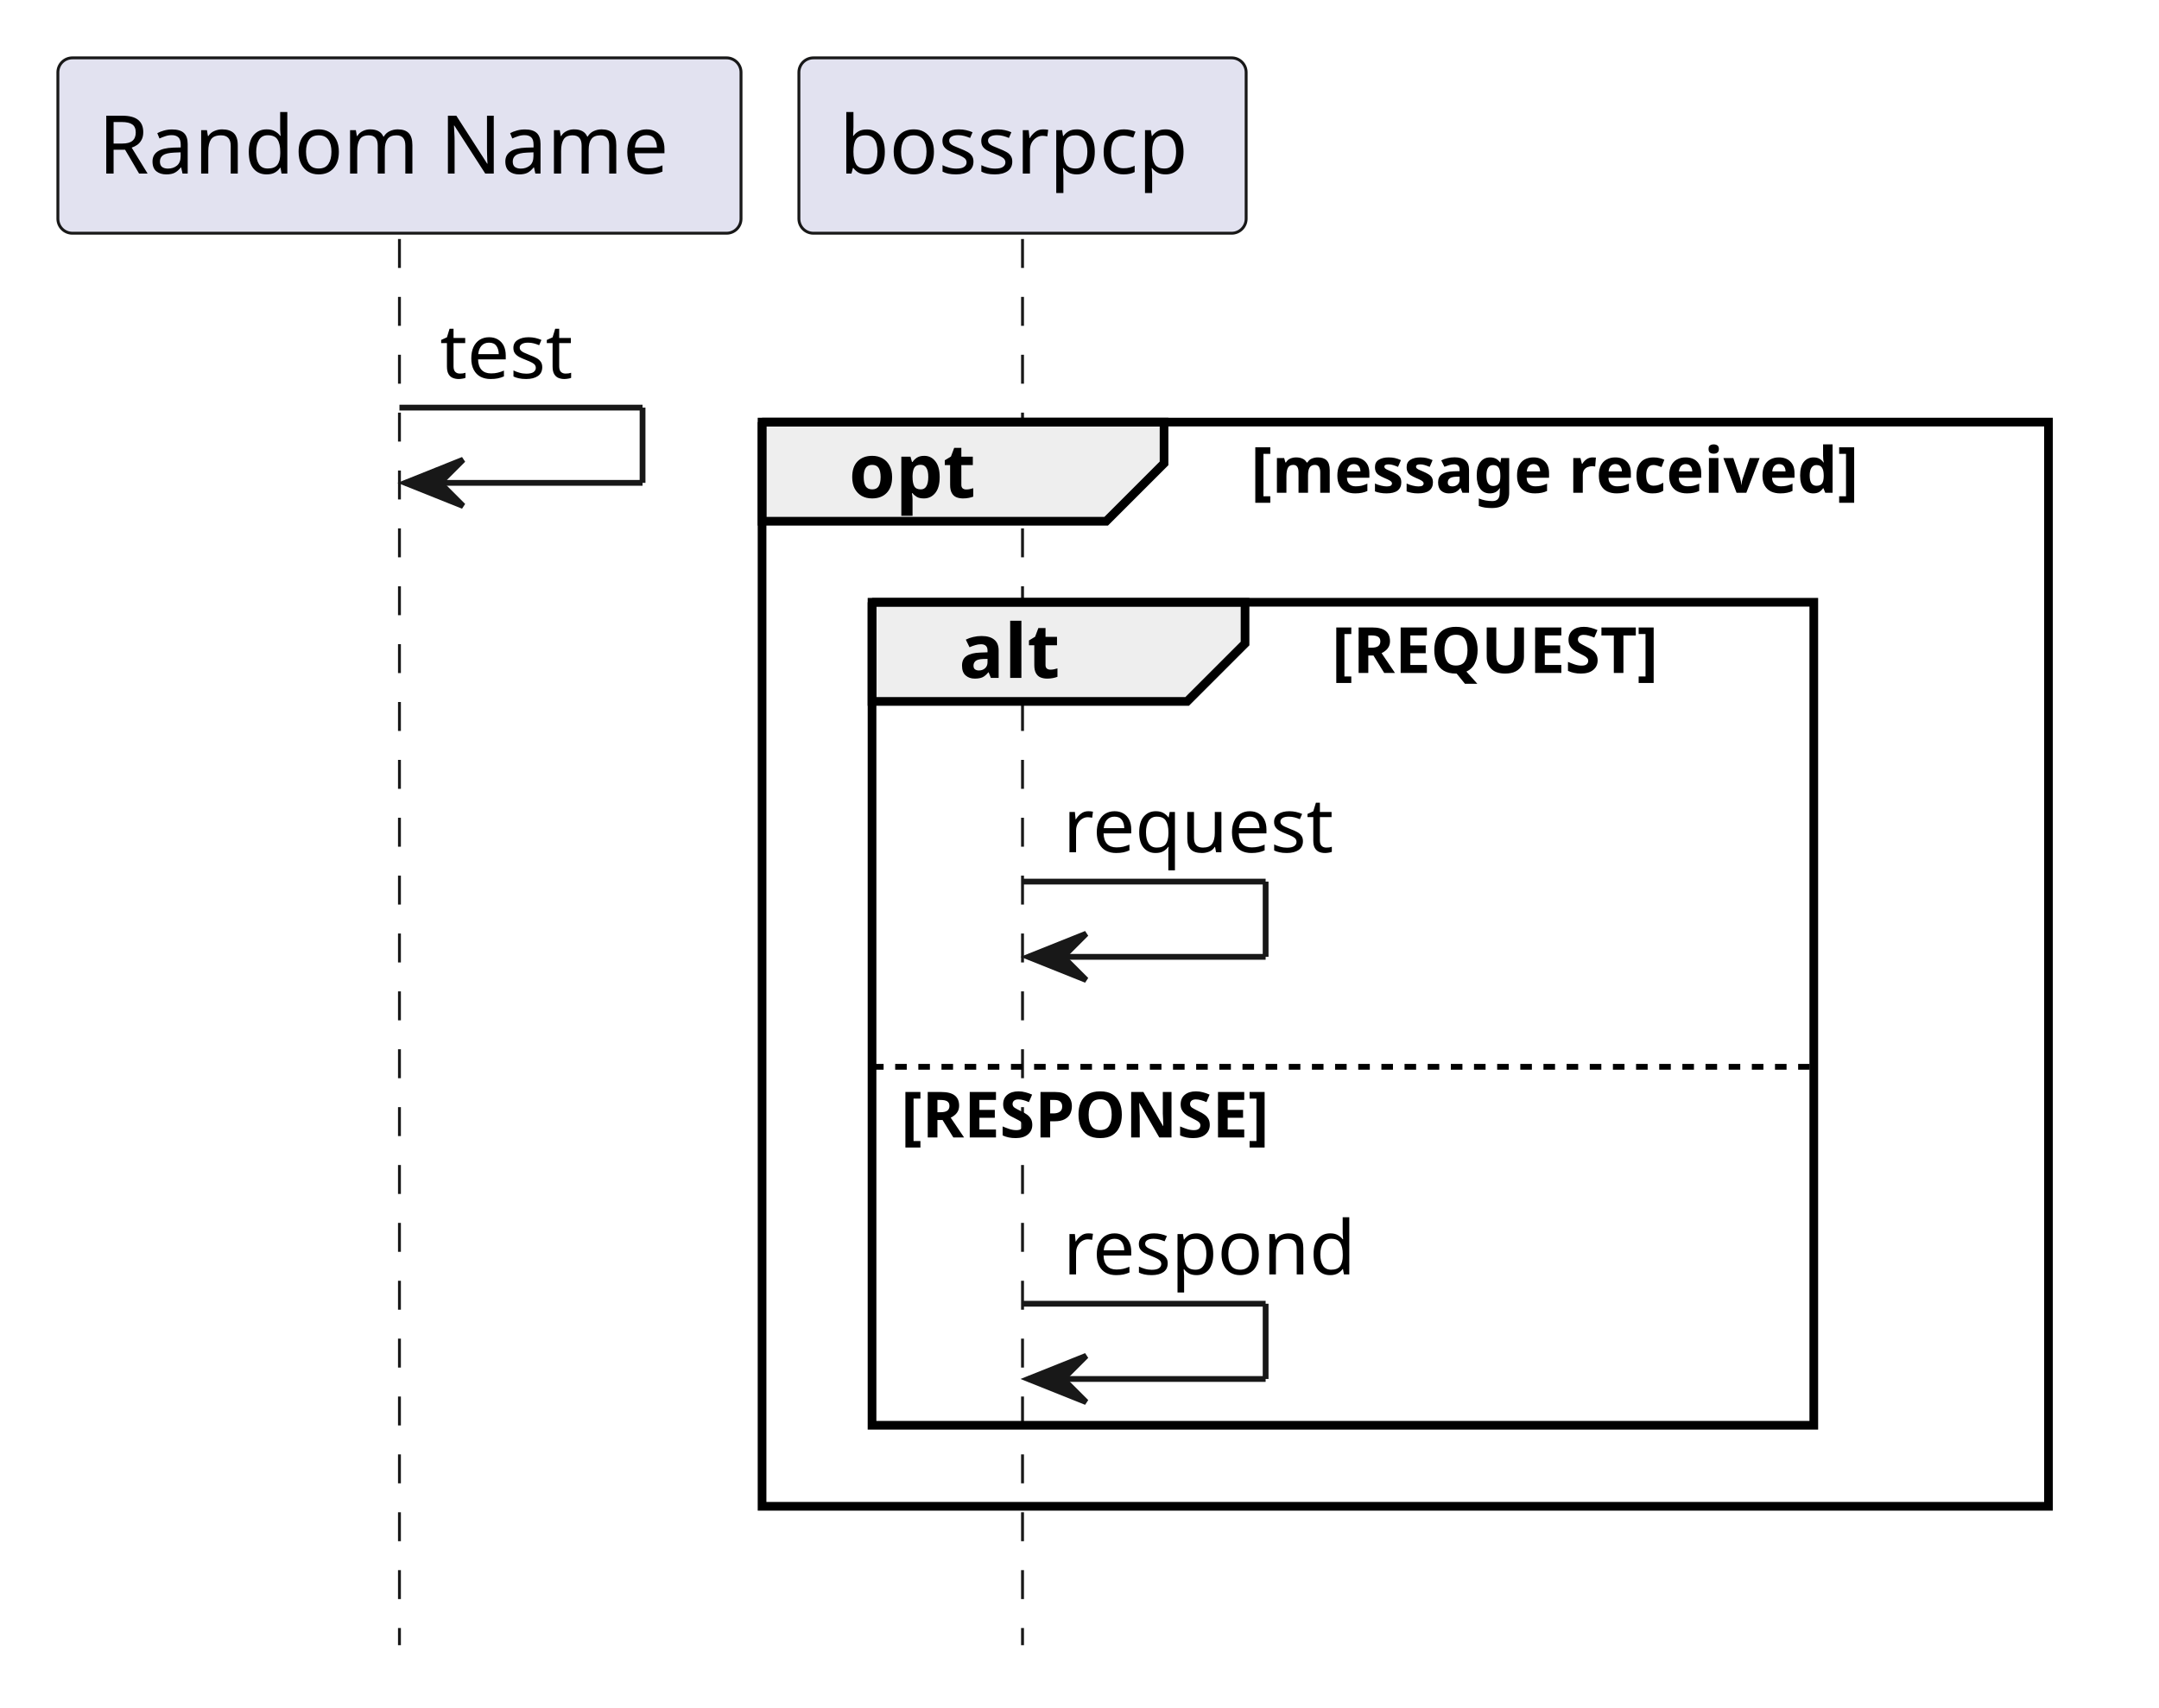
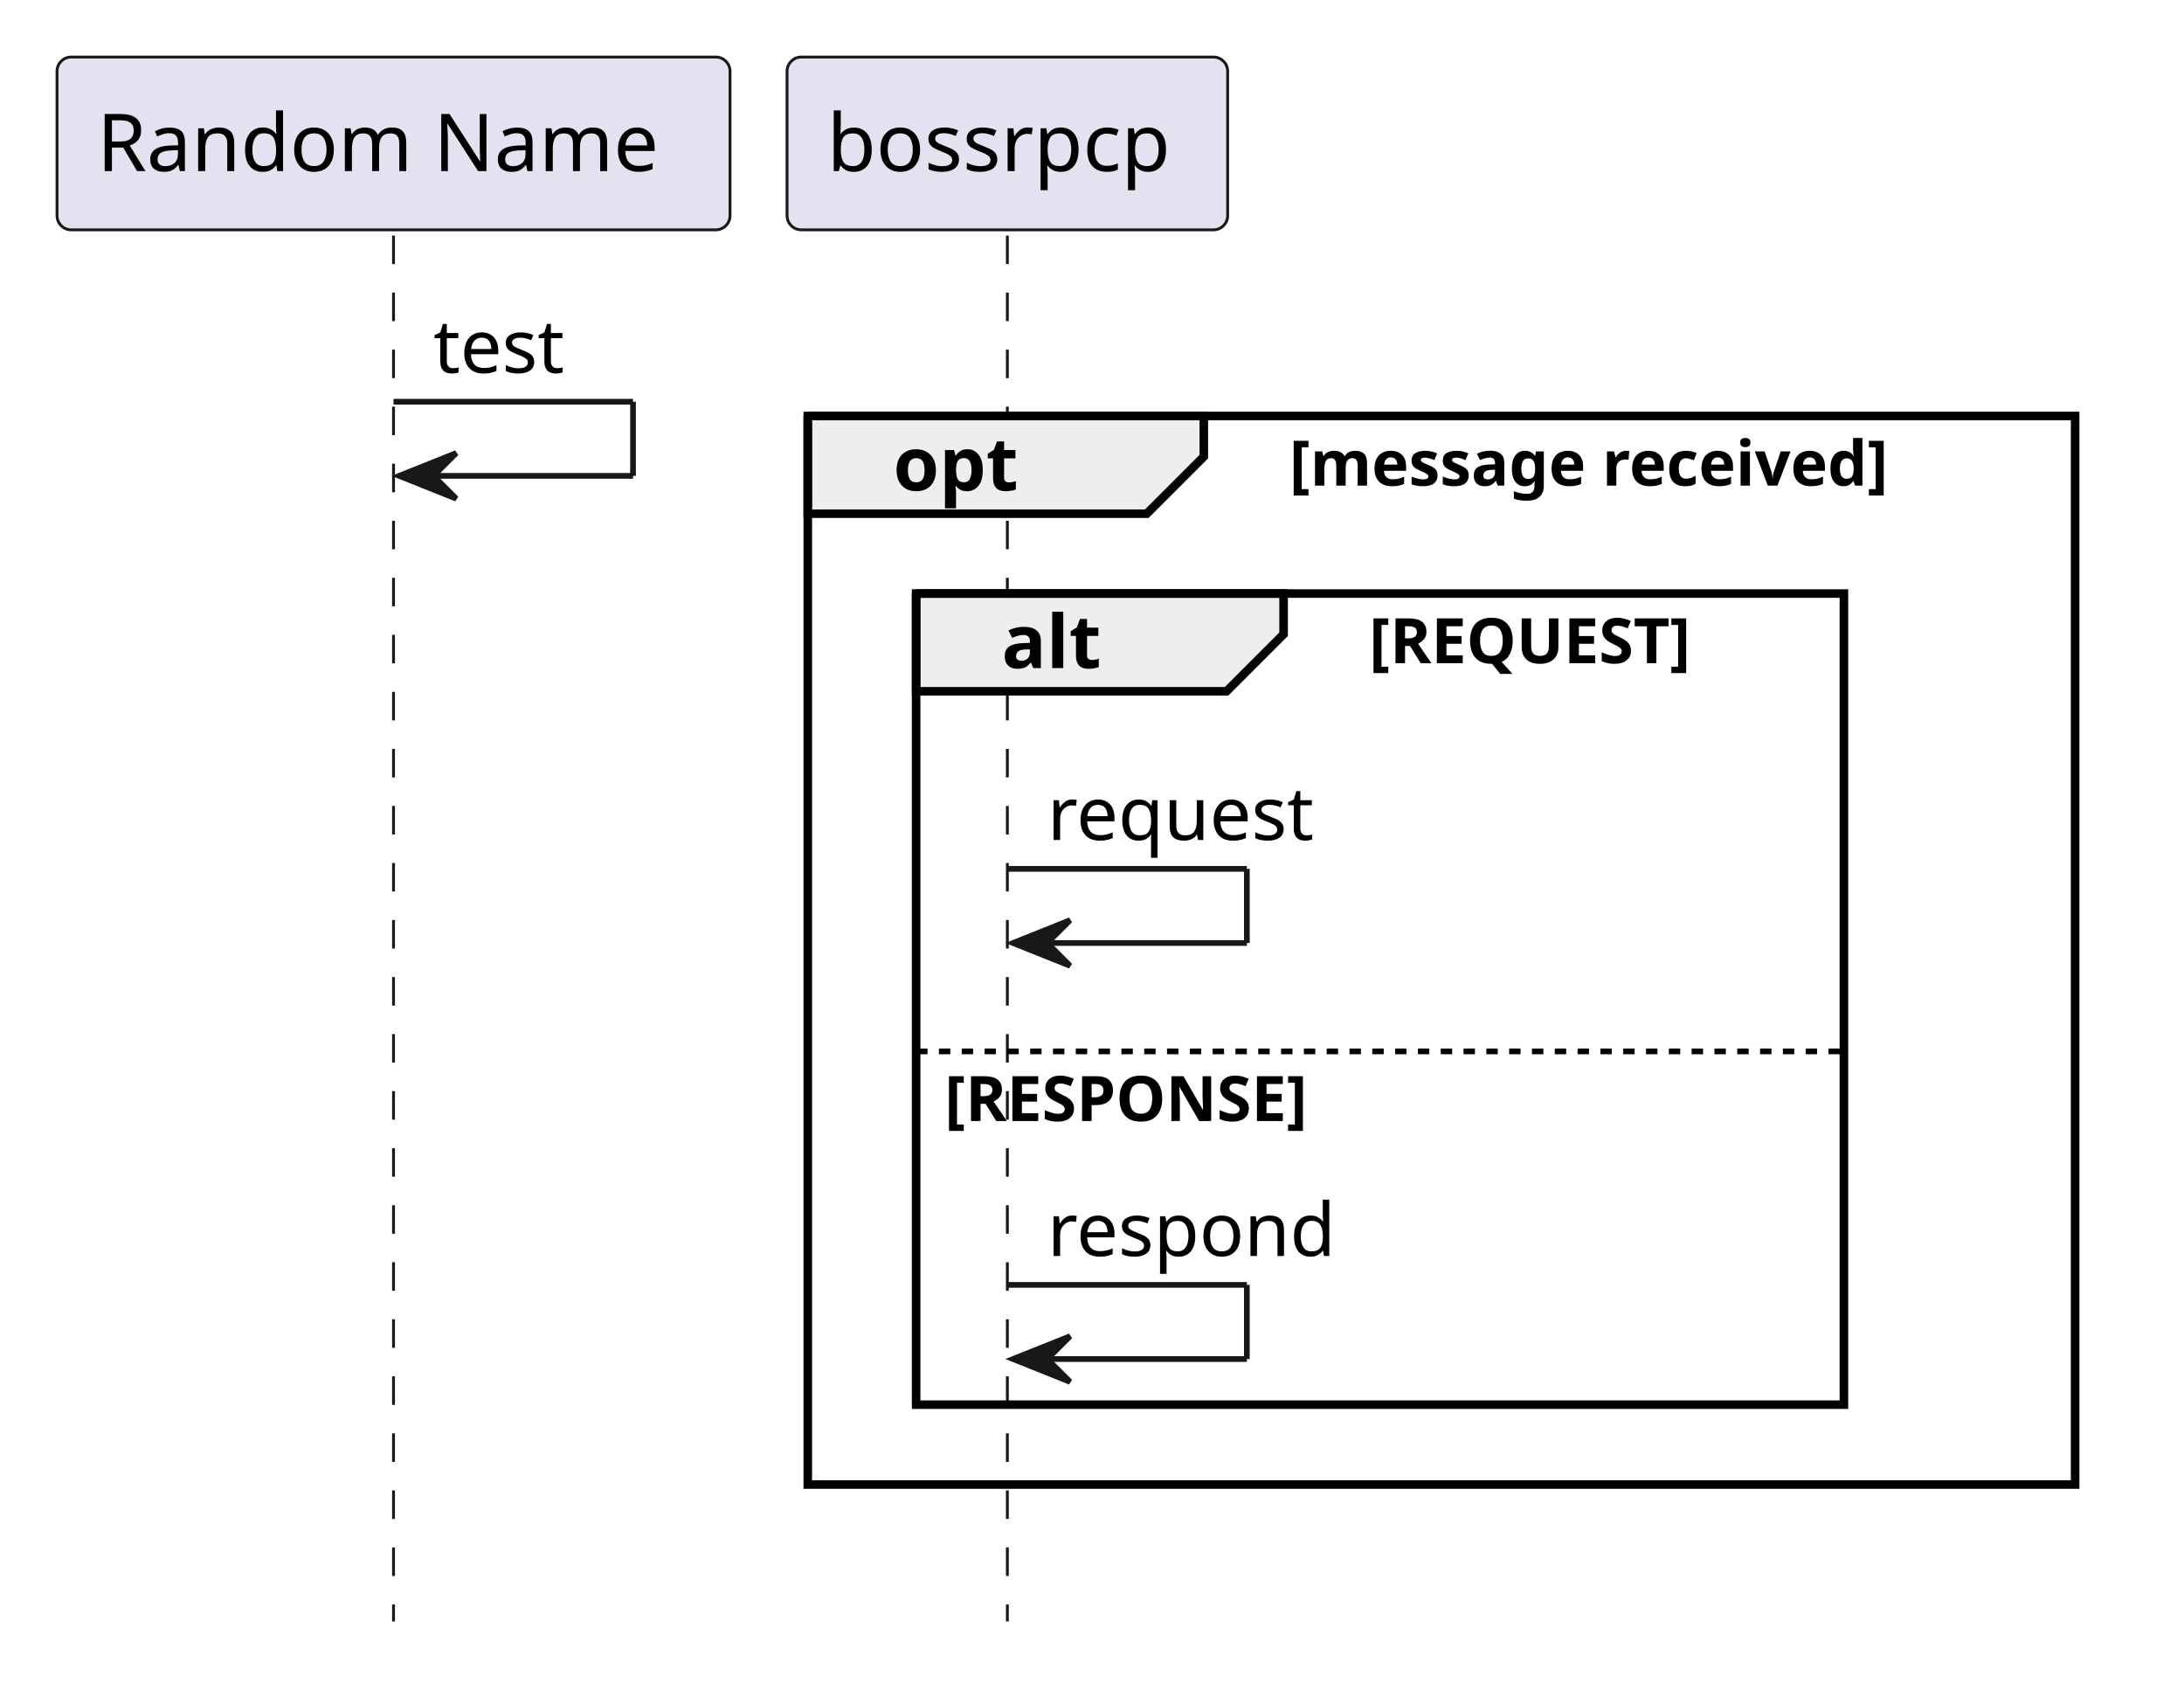
- <svg xmlns="http://www.w3.org/2000/svg" contentStyleType="text/css" data-diagram-type="SEQUENCE" height="295px" preserveAspectRatio="none" style="width:373px;height:295px;background:#FFFFFF;" version="1.1" viewBox="0 0 373 295" width="373px" zoomAndPan="magnify">
+ <svg xmlns="http://www.w3.org/2000/svg" contentStyleType="text/css" data-diagram-type="SEQUENCE" height="295px" preserveAspectRatio="none" style="width:383px;height:295px;background:#FFFFFF;" version="1.1" viewBox="0 0 383 295" width="383px" zoomAndPan="magnify">
  <defs />
  <g>
    <g>
      <rect fill="#000000" fill-opacity="0" height="242.969" width="8" x="65.511" y="41.297" />
      <line style="stroke:#181818;stroke-width:0.5;stroke-dasharray:5,5;" x1="69.011" x2="69.011" y1="41.297" y2="284.266" />
    </g>
    <g>
      <rect fill="#000000" fill-opacity="0" height="242.969" width="8" x="173.156" y="41.297" />
      <line style="stroke:#181818;stroke-width:0.5;stroke-dasharray:5,5;" x1="176.656" x2="176.656" y1="41.297" y2="284.266" />
    </g>
    <rect fill="#E2E2F0" height="30.297" rx="2.5" ry="2.5" style="stroke:#181818;stroke-width:0.5;" width="118.022" x="10" y="10" />
    <text fill="#000000" font-family="sans-serif" font-size="14" lengthAdjust="spacing" textLength="104.022" x="17" y="29.995">Random Name</text>
    <rect fill="#E2E2F0" height="30.297" rx="2.5" ry="2.5" style="stroke:#181818;stroke-width:0.5;" width="77.267" x="138.023" y="10" />
    <text fill="#000000" font-family="sans-serif" font-size="14" lengthAdjust="spacing" textLength="63.267" x="145.023" y="29.995">bossrpcp</text>
    <line style="stroke:#181818;stroke-width:1;" x1="69.011" x2="111.011" y1="70.43" y2="70.43" />
    <line style="stroke:#181818;stroke-width:1;" x1="111.011" x2="111.011" y1="70.43" y2="83.43" />
    <line style="stroke:#181818;stroke-width:1;" x1="70.011" x2="111.011" y1="83.43" y2="83.43" />
    <polygon fill="#181818" points="80.011,79.43,70.011,83.43,80.011,87.43,76.011,83.43" style="stroke:#181818;stroke-width:1;" />
    <text fill="#000000" font-family="sans-serif" font-size="13" lengthAdjust="spacing" textLength="24.965" x="76.011" y="65.364">test</text>
-     <path d="M131.656,72.93 L201.107,72.93 L201.107,80.062 L191.107,90.062 L131.656,90.062 L131.656,72.93" fill="#EEEEEE" style="stroke:#000000;stroke-width:1.5;" />
-     <rect fill="none" height="187.336" style="stroke:#000000;stroke-width:1.5;" width="222.251" x="131.656" y="72.93" />
-     <text fill="#000000" font-family="sans-serif" font-size="13" font-weight="700" lengthAdjust="spacing" textLength="24.451" x="146.656" y="85.997">opt</text>
-     <text fill="#000000" font-family="sans-serif" font-size="11" font-weight="700" lengthAdjust="spacing" textLength="121.8" x="216.107" y="85.14">[message received]</text>
-     <path d="M150.656,104.062 L215.099,104.062 L215.099,111.195 L205.099,121.195 L150.656,121.195 L150.656,104.062" fill="#EEEEEE" style="stroke:#000000;stroke-width:1.5;" />
-     <rect fill="none" height="142.203" style="stroke:#000000;stroke-width:1.5;" width="162.705" x="150.656" y="104.062" />
-     <text fill="#000000" font-family="sans-serif" font-size="13" font-weight="700" lengthAdjust="spacing" textLength="19.443" x="165.656" y="117.129">alt</text>
-     <text fill="#000000" font-family="sans-serif" font-size="11" font-weight="700" lengthAdjust="spacing" textLength="67.262" x="230.099" y="116.273">[REQUEST]</text>
-     <line style="stroke:#000000;stroke-width:1;stroke-dasharray:2,2;" x1="150.656" x2="313.361" y1="184.328" y2="184.328" />
-     <text fill="#000000" font-family="sans-serif" font-size="11" font-weight="700" lengthAdjust="spacing" textLength="76.017" x="155.656" y="196.539">[RESPONSE]</text>
+     <path d="M141.656,72.93 L211.107,72.93 L211.107,80.062 L201.107,90.062 L141.656,90.062 L141.656,72.93" fill="#EEEEEE" style="stroke:#000000;stroke-width:1.5;" />
+     <rect fill="none" height="187.336" style="stroke:#000000;stroke-width:1.5;" width="222.251" x="141.656" y="72.93" />
+     <text fill="#000000" font-family="sans-serif" font-size="13" font-weight="700" lengthAdjust="spacing" textLength="24.451" x="156.656" y="85.997">opt</text>
+     <text fill="#000000" font-family="sans-serif" font-size="11" font-weight="700" lengthAdjust="spacing" textLength="121.8" x="226.107" y="85.14">[message received]</text>
+     <path d="M160.656,104.062 L225.099,104.062 L225.099,111.195 L215.099,121.195 L160.656,121.195 L160.656,104.062" fill="#EEEEEE" style="stroke:#000000;stroke-width:1.5;" />
+     <rect fill="none" height="142.203" style="stroke:#000000;stroke-width:1.5;" width="162.705" x="160.656" y="104.062" />
+     <text fill="#000000" font-family="sans-serif" font-size="13" font-weight="700" lengthAdjust="spacing" textLength="19.443" x="175.656" y="117.129">alt</text>
+     <text fill="#000000" font-family="sans-serif" font-size="11" font-weight="700" lengthAdjust="spacing" textLength="67.262" x="240.099" y="116.273">[REQUEST]</text>
+     <line style="stroke:#000000;stroke-width:1;stroke-dasharray:2,2;" x1="160.656" x2="323.361" y1="184.328" y2="184.328" />
+     <text fill="#000000" font-family="sans-serif" font-size="11" font-weight="700" lengthAdjust="spacing" textLength="76.017" x="165.656" y="196.539">[RESPONSE]</text>
    <line style="stroke:#181818;stroke-width:1;" x1="176.656" x2="218.656" y1="152.328" y2="152.328" />
    <line style="stroke:#181818;stroke-width:1;" x1="218.656" x2="218.656" y1="152.328" y2="165.328" />
    <line style="stroke:#181818;stroke-width:1;" x1="177.656" x2="218.656" y1="165.328" y2="165.328" />
    <polygon fill="#181818" points="187.656,161.328,177.656,165.328,187.656,169.328,183.656,165.328" style="stroke:#181818;stroke-width:1;" />
    <text fill="#000000" font-family="sans-serif" font-size="13" lengthAdjust="spacing" textLength="49.702" x="183.656" y="147.262">request</text>
    <line style="stroke:#181818;stroke-width:1;" x1="176.656" x2="218.656" y1="225.266" y2="225.266" />
    <line style="stroke:#181818;stroke-width:1;" x1="218.656" x2="218.656" y1="225.266" y2="238.266" />
    <line style="stroke:#181818;stroke-width:1;" x1="177.656" x2="218.656" y1="238.266" y2="238.266" />
    <polygon fill="#181818" points="187.656,234.266,177.656,238.266,187.656,242.266,183.656,238.266" style="stroke:#181818;stroke-width:1;" />
    <text fill="#000000" font-family="sans-serif" font-size="13" lengthAdjust="spacing" textLength="52.812" x="183.656" y="220.2">respond</text>
  </g>
</svg>
